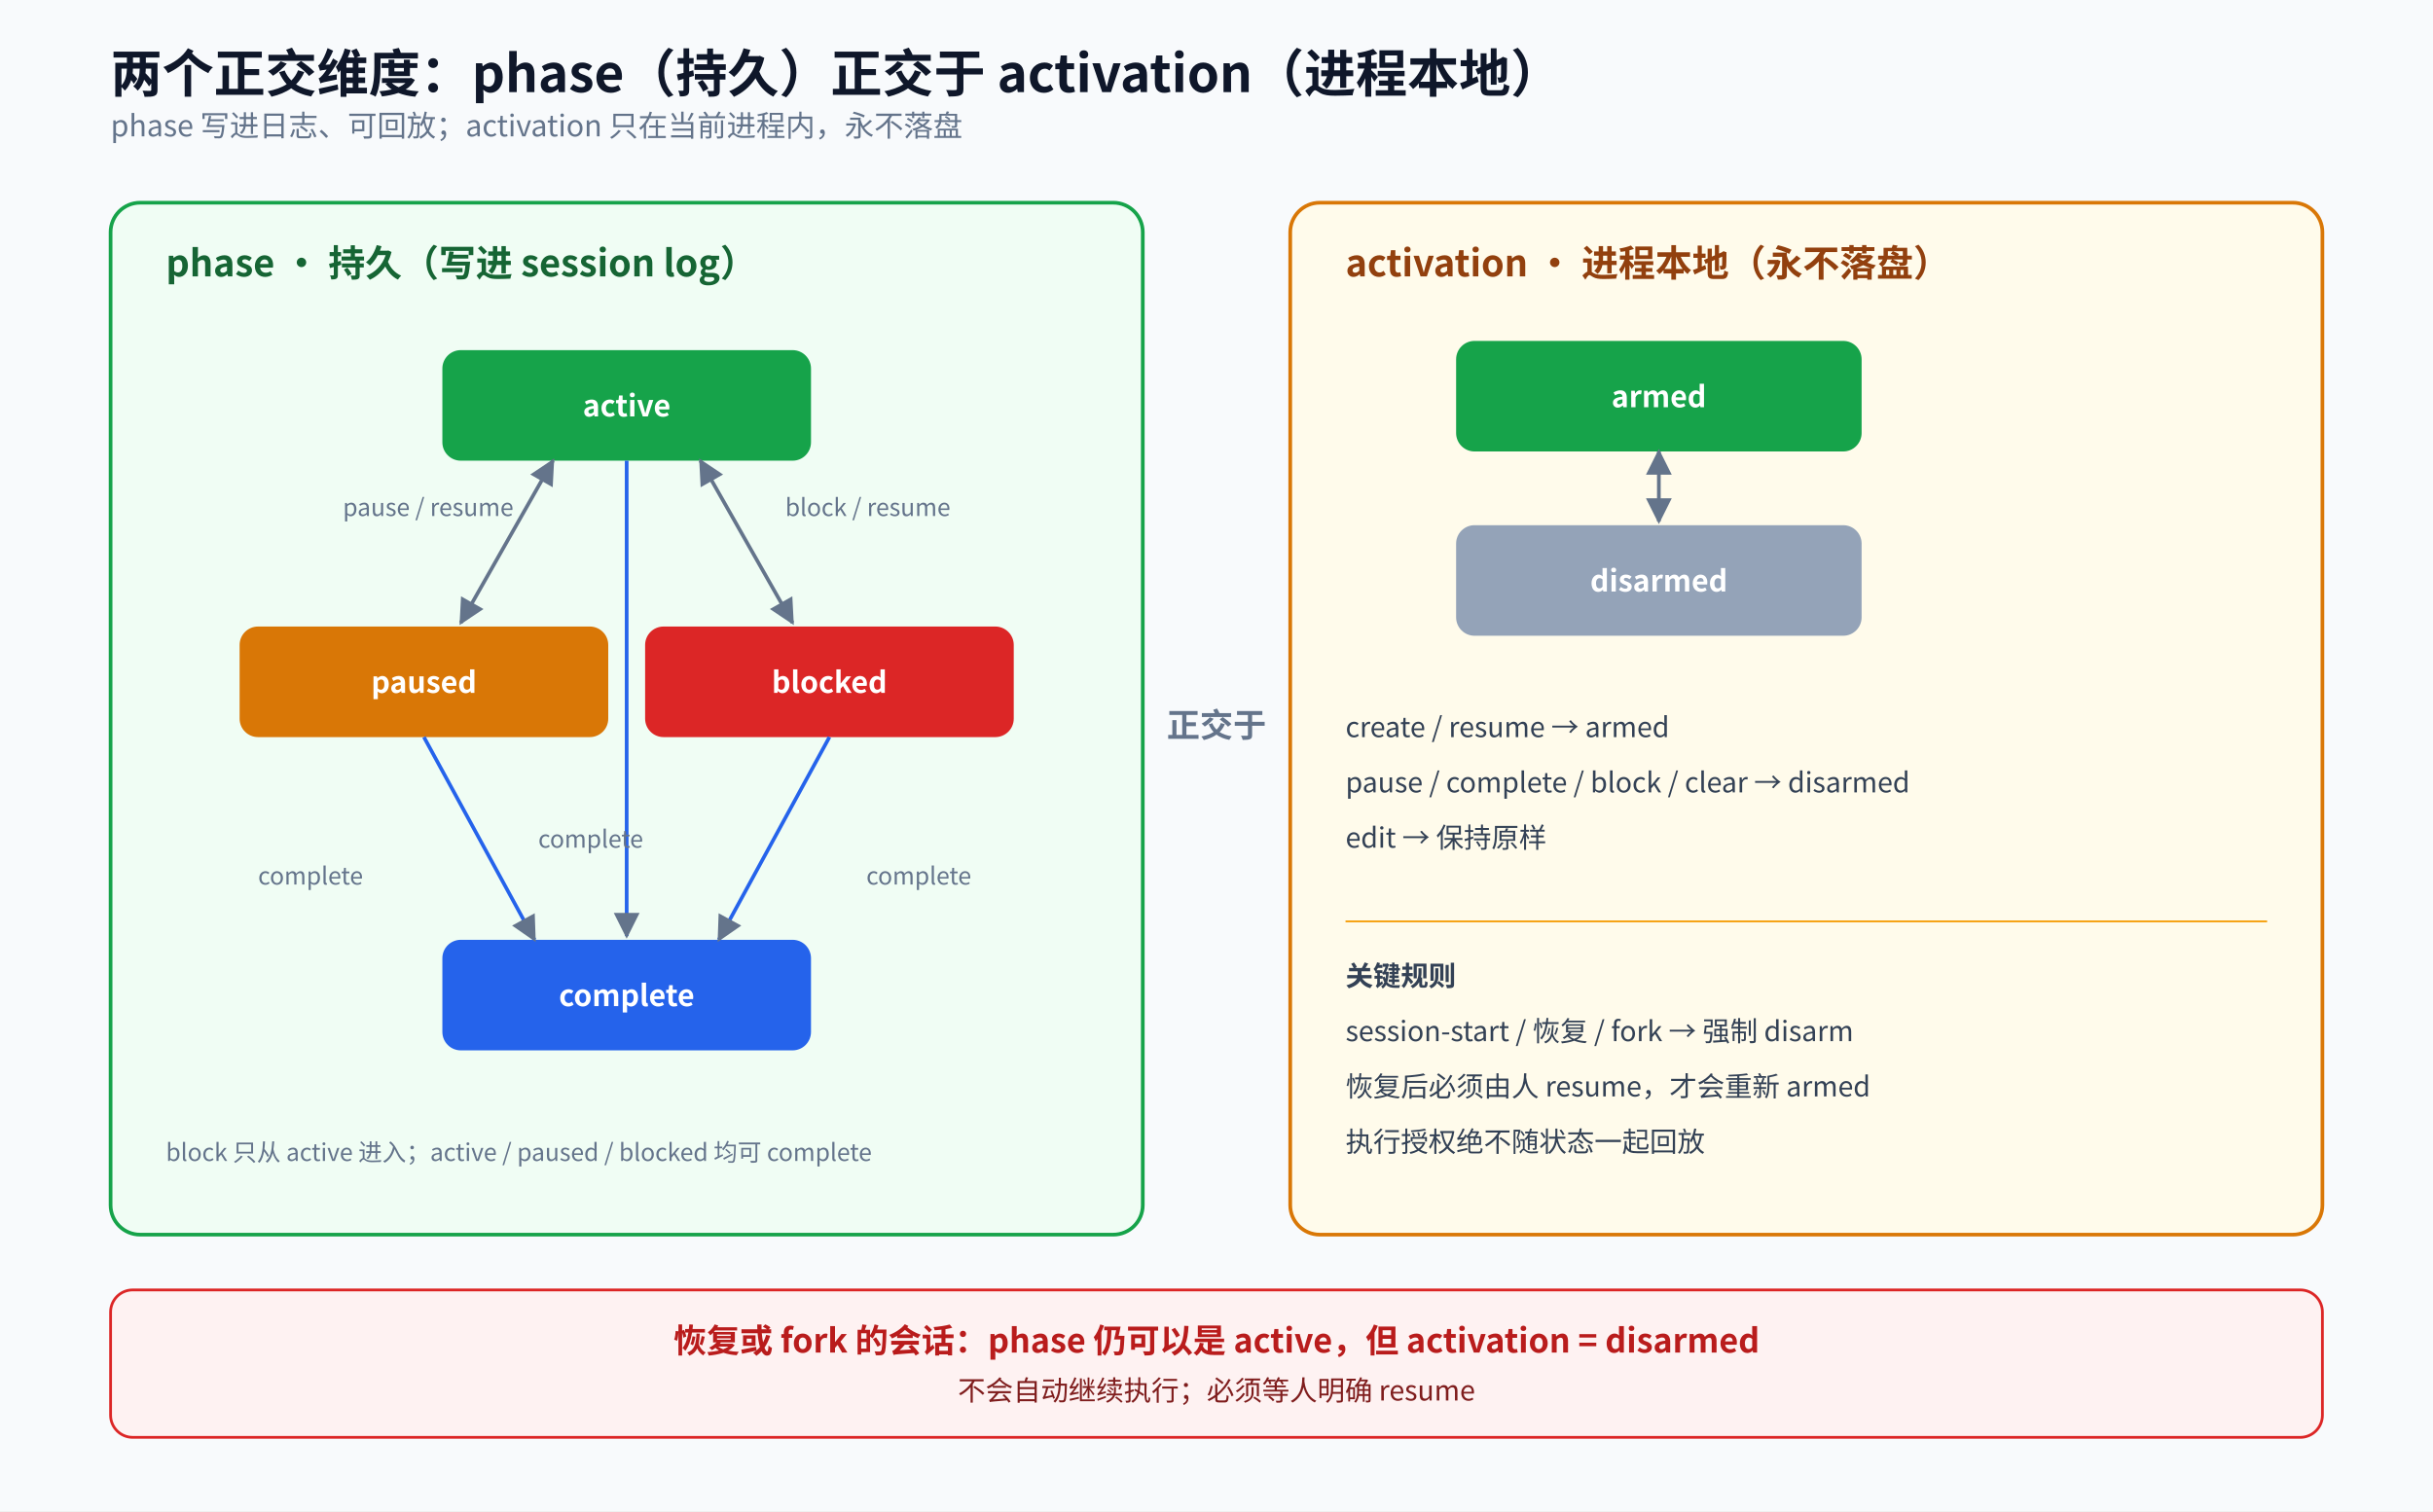
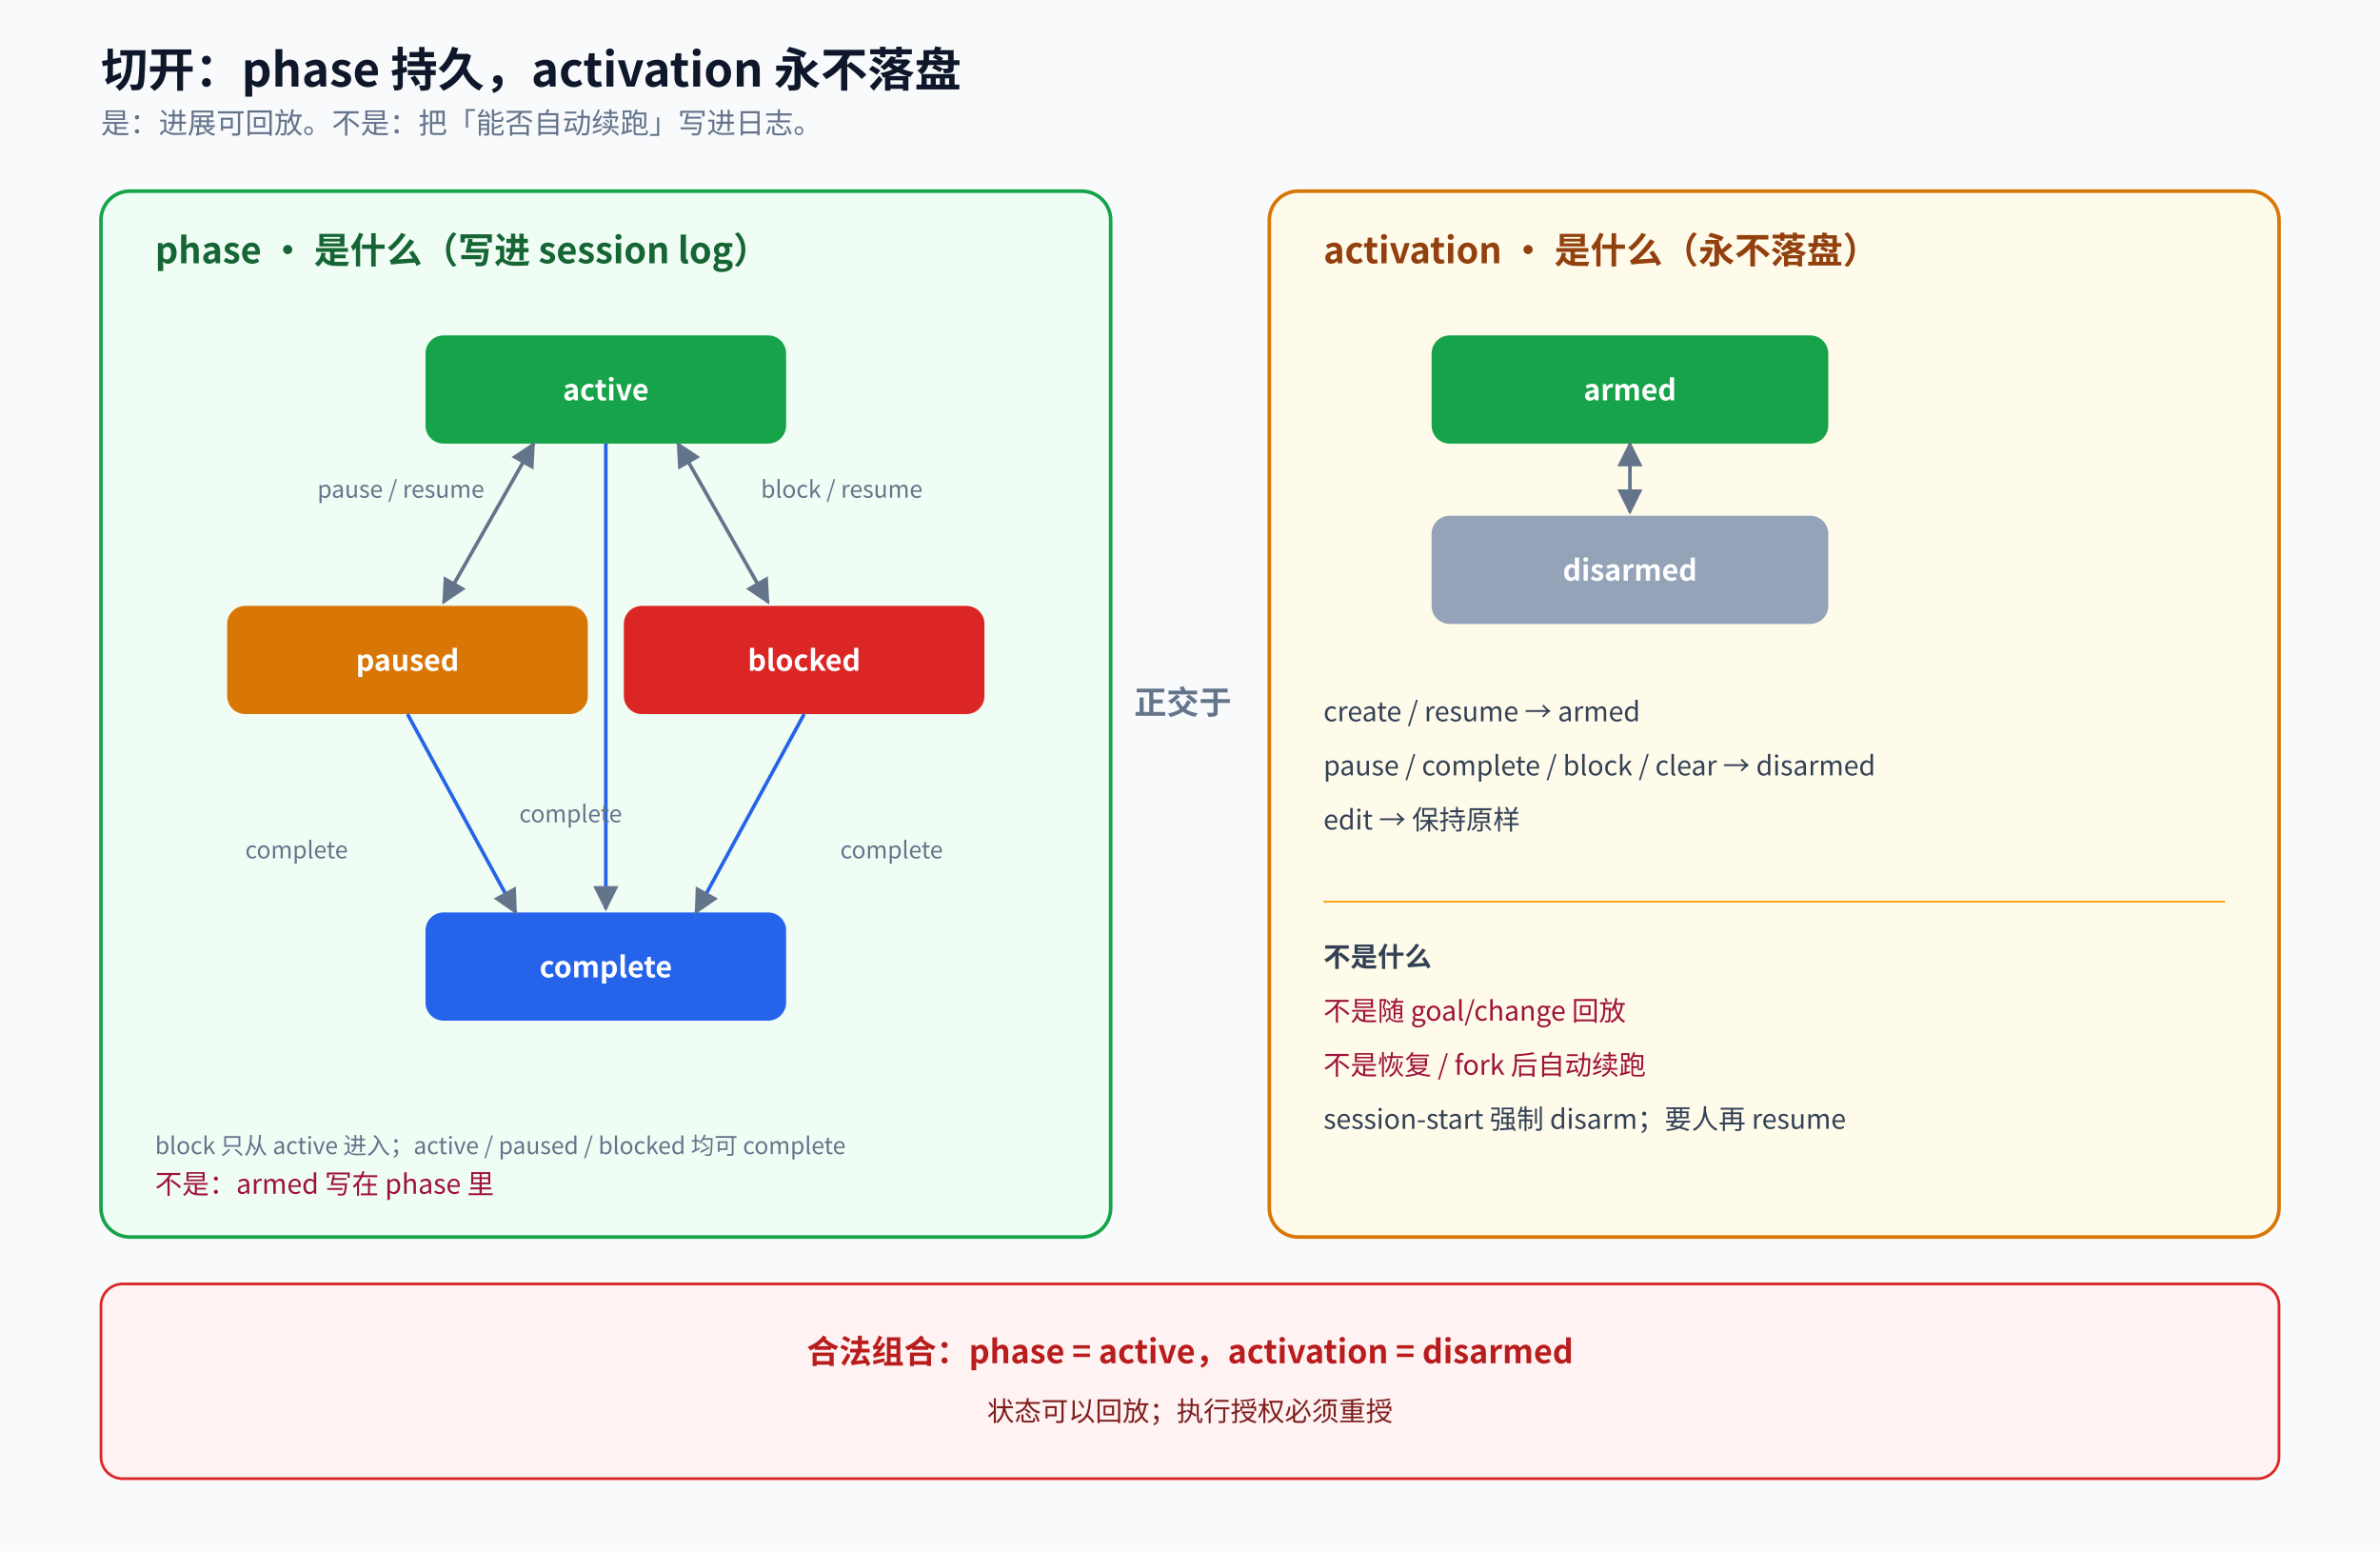
- <svg xmlns="http://www.w3.org/2000/svg" width="1320" height="820" viewBox="0 0 1320 820">
+ <svg xmlns="http://www.w3.org/2000/svg" width="1320" height="860" viewBox="0 0 1320 860">
  <defs>
    <marker id="a" viewBox="0 0 10 10" refX="9" refY="5" markerWidth="7" markerHeight="7" orient="auto-start-reverse">
      <path d="M0 0 L10 5 L0 10 z" fill="#64748B" />
    </marker>
  </defs>
-   <rect width="1320" height="820" fill="#F8FAFC" />
+   <rect width="1320" height="860" fill="#F8FAFC" />
  <style>
    text{font-family:"PingFang SC","Microsoft YaHei","Noto Sans CJK SC",sans-serif}
-     .t{font-size:28px;font-weight:700;fill:#0F172A}
+     .t{font-size:26px;font-weight:700;fill:#0F172A}
    .st{font-size:16px;fill:#64748B}
    .h{font-size:20px;font-weight:700}
    .ch{font-size:16px;font-weight:700}
    .rl{font-size:15px;fill:#334155}
    .ed{font-size:13px;fill:#64748B}
    .or{font-size:18px;font-weight:700;fill:#64748B}
+     .no{font-size:15px;fill:#9F1239}
  </style>
-   <text x="60" y="50" class="t">两个正交维度：phase（持久）正交于 activation（进程本地）</text>
-   <text x="60" y="74" class="st">phase 写进日志、可回放；activation 只在当前进程内，永不落盘</text>
-   <rect x="60" y="110" width="560" height="560" rx="16" fill="#F0FDF4" stroke="#16A34A" stroke-width="2" />
-   <text x="90" y="150" class="h" fill="#166534">phase · 持久（写进 session log）</text>
-   <rect x="240" y="190" width="200" height="60" rx="10" fill="#16A34A" />
-   <text x="340" y="226" class="ch" fill="#FFFFFF" text-anchor="middle">active</text>
-   <rect x="130" y="340" width="200" height="60" rx="10" fill="#D97706" />
-   <text x="230" y="376" class="ch" fill="#FFFFFF" text-anchor="middle">paused</text>
-   <rect x="350" y="340" width="200" height="60" rx="10" fill="#DC2626" />
-   <text x="450" y="376" class="ch" fill="#FFFFFF" text-anchor="middle">blocked</text>
-   <rect x="240" y="510" width="200" height="60" rx="10" fill="#2563EB" />
-   <text x="340" y="546" class="ch" fill="#FFFFFF" text-anchor="middle">complete</text>
-   <line x1="300" y1="250" x2="250" y2="338" stroke="#64748B" stroke-width="2" marker-start="url(#a)" marker-end="url(#a)" />
-   <text x="186" y="280" class="ed">pause / resume</text>
-   <line x1="380" y1="250" x2="430" y2="338" stroke="#64748B" stroke-width="2" marker-start="url(#a)" marker-end="url(#a)" />
-   <text x="426" y="280" class="ed">block / resume</text>
-   <line x1="340" y1="250" x2="340" y2="508" stroke="#2563EB" stroke-width="2" marker-end="url(#a)" />
-   <text x="292" y="460" class="ed" fill="#1D4ED8">complete</text>
-   <line x1="230" y1="400" x2="290" y2="510" stroke="#2563EB" stroke-width="2" marker-end="url(#a)" />
-   <text x="140" y="480" class="ed" fill="#1D4ED8">complete</text>
-   <line x1="450" y1="400" x2="390" y2="510" stroke="#2563EB" stroke-width="2" marker-end="url(#a)" />
-   <text x="470" y="480" class="ed" fill="#1D4ED8">complete</text>
-   <text x="90" y="630" class="ed">block 只从 active 进入；active / paused / blocked 均可 complete</text>
-   <text x="660" y="400" class="or" text-anchor="middle">正交于</text>
-   <rect x="700" y="110" width="560" height="560" rx="16" fill="#FFFBEB" stroke="#D97706" stroke-width="2" />
-   <text x="730" y="150" class="h" fill="#92400E">activation · 进程本地（永不落盘）</text>
-   <rect x="790" y="185" width="220" height="60" rx="10" fill="#16A34A" />
-   <text x="900" y="221" class="ch" fill="#FFFFFF" text-anchor="middle">armed</text>
-   <rect x="790" y="285" width="220" height="60" rx="10" fill="#94A3B8" />
-   <text x="900" y="321" class="ch" fill="#FFFFFF" text-anchor="middle">disarmed</text>
-   <line x1="900" y1="245" x2="900" y2="283" stroke="#64748B" stroke-width="2" marker-start="url(#a)" marker-end="url(#a)" />
-   <text x="730" y="400" class="rl">create / resume → armed</text>
-   <text x="730" y="430" class="rl">pause / complete / block / clear → disarmed</text>
-   <text x="730" y="460" class="rl">edit → 保持原样</text>
-   <line x1="730" y1="500" x2="1230" y2="500" stroke="#F59E0B" stroke-width="1" />
-   <text x="730" y="535" class="rl" font-weight="700" fill="#92400E">关键规则</text>
-   <text x="730" y="565" class="rl">session-start / 恢复 / fork → 强制 disarm</text>
-   <text x="730" y="595" class="rl">恢复后必须由人 resume，才会重新 armed</text>
-   <text x="730" y="625" class="rl">执行授权绝不随状态一起回放</text>
-   <rect x="60" y="700" width="1200" height="80" rx="12" fill="#FEF2F2" stroke="#DC2626" stroke-width="1.5" />
-   <text x="660" y="734" font-size="18" font-weight="700" fill="#B91C1C" text-anchor="middle">恢复或 fork 的会话：phase 仍可以是 active，但 activation = disarmed</text>
-   <text x="660" y="760" font-size="15" fill="#7F1D1D" text-anchor="middle">不会自动继续执行；必须等人明确 resume</text>
+   <text x="56" y="48" class="t">切开：phase 持久，activation 永不落盘</text>
+   <text x="56" y="74" class="st">是：进展可回放。不是：把「能否自动续跑」写进日志。</text>
+   <rect x="56" y="106" width="560" height="580" rx="16" fill="#F0FDF4" stroke="#16A34A" stroke-width="2" />
+   <text x="86" y="146" class="h" fill="#166534">phase · 是什么（写进 session log）</text>
+   <rect x="236" y="186" width="200" height="60" rx="10" fill="#16A34A" />
+   <text x="336" y="222" class="ch" fill="#FFFFFF" text-anchor="middle">active</text>
+   <rect x="126" y="336" width="200" height="60" rx="10" fill="#D97706" />
+   <text x="226" y="372" class="ch" fill="#FFFFFF" text-anchor="middle">paused</text>
+   <rect x="346" y="336" width="200" height="60" rx="10" fill="#DC2626" />
+   <text x="446" y="372" class="ch" fill="#FFFFFF" text-anchor="middle">blocked</text>
+   <rect x="236" y="506" width="200" height="60" rx="10" fill="#2563EB" />
+   <text x="336" y="542" class="ch" fill="#FFFFFF" text-anchor="middle">complete</text>
+   <line x1="296" y1="246" x2="246" y2="334" stroke="#64748B" stroke-width="2" marker-start="url(#a)" marker-end="url(#a)" />
+   <text x="176" y="276" class="ed">pause / resume</text>
+   <line x1="376" y1="246" x2="426" y2="334" stroke="#64748B" stroke-width="2" marker-start="url(#a)" marker-end="url(#a)" />
+   <text x="422" y="276" class="ed">block / resume</text>
+   <line x1="336" y1="246" x2="336" y2="504" stroke="#2563EB" stroke-width="2" marker-end="url(#a)" />
+   <text x="288" y="456" class="ed" fill="#1D4ED8">complete</text>
+   <line x1="226" y1="396" x2="286" y2="506" stroke="#2563EB" stroke-width="2" marker-end="url(#a)" />
+   <text x="136" y="476" class="ed" fill="#1D4ED8">complete</text>
+   <line x1="446" y1="396" x2="386" y2="506" stroke="#2563EB" stroke-width="2" marker-end="url(#a)" />
+   <text x="466" y="476" class="ed" fill="#1D4ED8">complete</text>
+   <text x="86" y="640" class="ed">block 只从 active 进入；active / paused / blocked 均可 complete</text>
+   <text x="86" y="662" class="no">不是：armed 写在 phase 里</text>
+   <text x="656" y="396" class="or" text-anchor="middle">正交于</text>
+   <rect x="704" y="106" width="560" height="580" rx="16" fill="#FFFBEB" stroke="#D97706" stroke-width="2" />
+   <text x="734" y="146" class="h" fill="#92400E">activation · 是什么（永不落盘）</text>
+   <rect x="794" y="186" width="220" height="60" rx="10" fill="#16A34A" />
+   <text x="904" y="222" class="ch" fill="#FFFFFF" text-anchor="middle">armed</text>
+   <rect x="794" y="286" width="220" height="60" rx="10" fill="#94A3B8" />
+   <text x="904" y="322" class="ch" fill="#FFFFFF" text-anchor="middle">disarmed</text>
+   <line x1="904" y1="246" x2="904" y2="284" stroke="#64748B" stroke-width="2" marker-start="url(#a)" marker-end="url(#a)" />
+   <text x="734" y="400" class="rl">create / resume → armed</text>
+   <text x="734" y="430" class="rl">pause / complete / block / clear → disarmed</text>
+   <text x="734" y="460" class="rl">edit → 保持原样</text>
+   <line x1="734" y1="500" x2="1234" y2="500" stroke="#F59E0B" stroke-width="1" />
+   <text x="734" y="536" class="rl" font-weight="700" fill="#92400E">不是什么</text>
+   <text x="734" y="566" class="no">不是随 goal/change 回放</text>
+   <text x="734" y="596" class="no">不是恢复 / fork 后自动续跑</text>
+   <text x="734" y="626" class="rl">session-start 强制 disarm；要人再 resume</text>
+   <rect x="56" y="712" width="1208" height="108" rx="12" fill="#FEF2F2" stroke="#DC2626" stroke-width="1.5" />
+   <text x="660" y="756" font-size="18" font-weight="700" fill="#B91C1C" text-anchor="middle">合法组合：phase = active，activation = disarmed</text>
+   <text x="660" y="788" font-size="15" fill="#7F1D1D" text-anchor="middle">状态可以回放；执行授权必须重授</text>
</svg>
